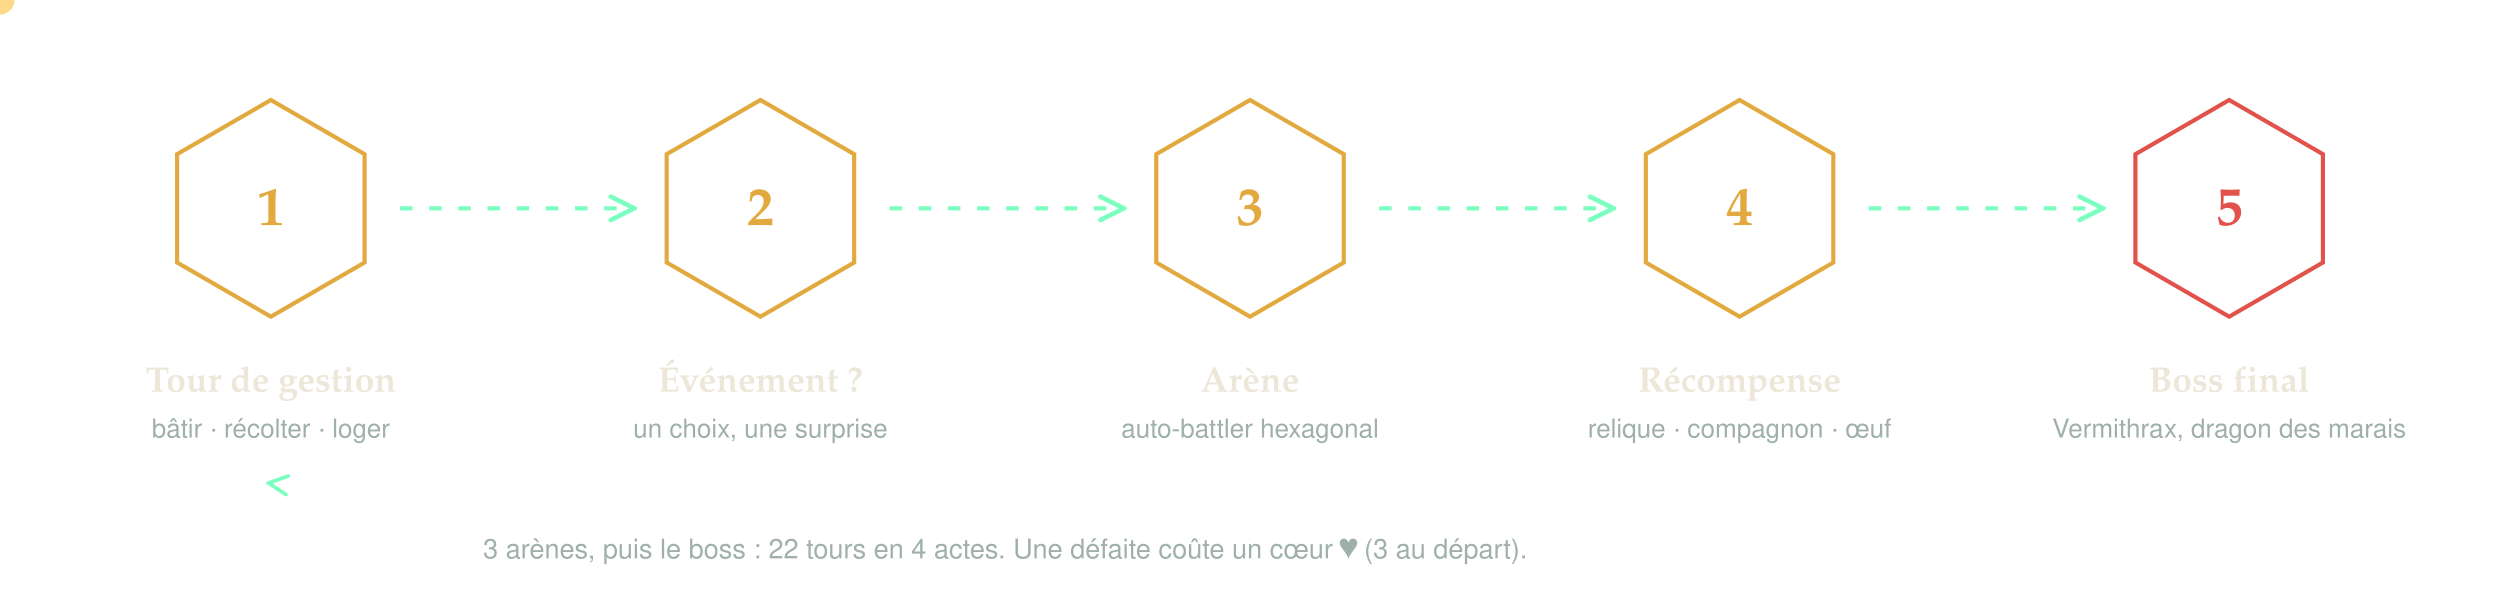
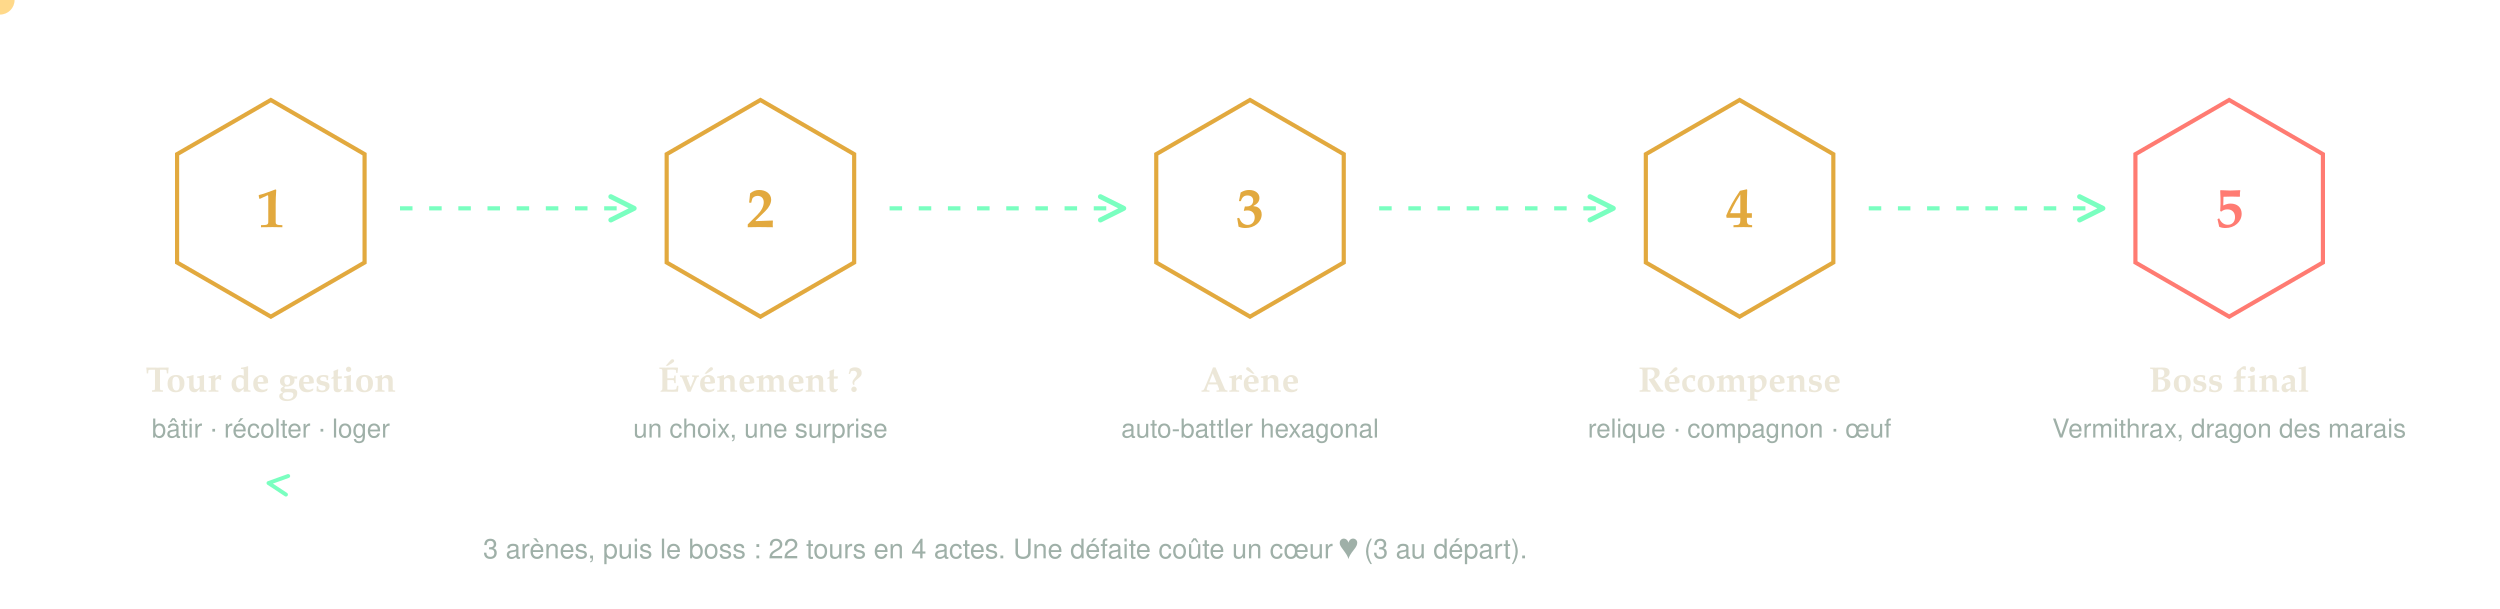
- <svg xmlns="http://www.w3.org/2000/svg" viewBox="0 0 1200 292" width="1200" height="292" role="img" aria-label="Boucle de jeu : tour de gestion, événement, arène, récompense, boss">
+ <svg xmlns="http://www.w3.org/2000/svg" viewBox="0 0 1200 292" width="1200" height="292" role="img" aria-label="Tour de gestion → Événement ? → Arène → Récompense → Boss final">
  <defs>
    <marker id="ar" viewBox="0 0 10 10" refX="8" refY="5" markerWidth="7" markerHeight="7" orient="auto-start-reverse">
-       <path d="M1 1L9 5L1 9" fill="none" stroke="#7affc0" stroke-width="1.6" stroke-linecap="round" />
+       <path d="M1 1L9 5L1 9" fill="none" stroke="#7affc0" stroke-width="1.7" stroke-linecap="round" stroke-linejoin="round" />
    </marker>
  </defs>
  <style>
- text{font-family:'Cinzel','Palatino Linotype','Book Antiqua',Georgia,serif}
+ text{font-family:'Cinzel','Trajan Pro','Palatino Linotype','Book Antiqua',Palatino,Georgia,serif}
.s{font-family:-apple-system,BlinkMacSystemFont,'Segoe UI',Helvetica,Arial,sans-serif}
- .c{text-anchor:middle}
- .flow{stroke-dasharray:6 8;animation:flow 1.4s linear infinite}@keyframes flow{to{stroke-dashoffset:-14}}
- .pulse{animation:pulse 3s ease-in-out infinite;transform-box:fill-box;transform-origin:center}@keyframes pulse{0%,100%{transform:scale(1)}50%{transform:scale(1.07)}}
- @media (prefers-reduced-motion: reduce){*{animation:none!important}animate,animateMotion,animateTransform{display:none}}
+ .m{font-family:ui-monospace,SFMono-Regular,Menlo,Consolas,monospace}
+ .c{text-anchor:middle}.e{text-anchor:end}
+ .flow{stroke-dasharray:6 8;animation:flow 1.4s linear infinite}@keyframes flow{to{stroke-dashoffset:-14}}.pulse{animation:pulse 3s ease-in-out infinite;transform-box:fill-box;transform-origin:center}@keyframes pulse{0%,100%{transform:scale(1)}50%{transform:scale(1.07)}}
+ @media (prefers-reduced-motion: reduce){*{animation:none!important}}
</style>
  <g class="pulse" style="animation-delay:0s">
-     <path d="M175.0 126.0L130.0 152.0L85.0 126.0L85.0 74.0L130.0 48.0L175.0 74.0Z" fill="rgba(255,255,255,0.05)" stroke="#e2a93e" stroke-width="2" />
-     <text class="c" x="130" y="108" font-size="26" font-weight="700" fill="#e2a93e">1</text>
+     <path d="M175.0 126.0L130.0 152.0L85.0 126.0L85.0 74.0L130.0 48.0L175.0 74.0Z" fill="rgba(255,255,255,0.085)" stroke="#e2a93e" stroke-width="2" />
+     <text class="c" x="130" y="109" font-size="27" font-weight="700" fill="#e2a93e">1</text>
  </g>
  <text class="c" x="130" y="188" font-size="17" font-weight="700" fill="#ece7d8">Tour de gestion</text>
  <text class="s c" x="130" y="210" font-size="12.5" fill="#9fb0a8">bâtir · récolter · loger</text>
  <path class="flow" d="M192 100H303" fill="none" stroke="#7affc0" stroke-width="2" marker-end="url(#ar)" />
  <g class="pulse" style="animation-delay:0.5s">
-     <path d="M410.0 126.0L365.0 152.0L320.0 126.0L320.0 74.0L365.0 48.0L410.0 74.0Z" fill="rgba(255,255,255,0.05)" stroke="#e2a93e" stroke-width="2" />
-     <text class="c" x="365" y="108" font-size="26" font-weight="700" fill="#e2a93e">2</text>
+     <path d="M410.0 126.0L365.0 152.0L320.0 126.0L320.0 74.0L365.0 48.0L410.0 74.0Z" fill="rgba(255,255,255,0.085)" stroke="#e2a93e" stroke-width="2" />
+     <text class="c" x="365" y="109" font-size="27" font-weight="700" fill="#e2a93e">2</text>
  </g>
  <text class="c" x="365" y="188" font-size="17" font-weight="700" fill="#ece7d8">Événement ?</text>
  <text class="s c" x="365" y="210" font-size="12.5" fill="#9fb0a8">un choix, une surprise</text>
  <path class="flow" d="M427 100H538" fill="none" stroke="#7affc0" stroke-width="2" marker-end="url(#ar)" />
  <g class="pulse" style="animation-delay:1s">
-     <path d="M645.0 126.0L600.0 152.0L555.0 126.0L555.0 74.0L600.0 48.0L645.0 74.0Z" fill="rgba(255,255,255,0.05)" stroke="#e2a93e" stroke-width="2" />
-     <text class="c" x="600" y="108" font-size="26" font-weight="700" fill="#e2a93e">3</text>
+     <path d="M645.0 126.0L600.0 152.0L555.0 126.0L555.0 74.0L600.0 48.0L645.0 74.0Z" fill="rgba(255,255,255,0.085)" stroke="#e2a93e" stroke-width="2" />
+     <text class="c" x="600" y="109" font-size="27" font-weight="700" fill="#e2a93e">3</text>
  </g>
  <text class="c" x="600" y="188" font-size="17" font-weight="700" fill="#ece7d8">Arène</text>
  <text class="s c" x="600" y="210" font-size="12.5" fill="#9fb0a8">auto-battler hexagonal</text>
  <path class="flow" d="M662 100H773" fill="none" stroke="#7affc0" stroke-width="2" marker-end="url(#ar)" />
  <g class="pulse" style="animation-delay:1.5s">
-     <path d="M880.0 126.0L835.0 152.0L790.0 126.0L790.0 74.0L835.0 48.0L880.0 74.0Z" fill="rgba(255,255,255,0.05)" stroke="#e2a93e" stroke-width="2" />
-     <text class="c" x="835" y="108" font-size="26" font-weight="700" fill="#e2a93e">4</text>
+     <path d="M880.0 126.0L835.0 152.0L790.0 126.0L790.0 74.0L835.0 48.0L880.0 74.0Z" fill="rgba(255,255,255,0.085)" stroke="#e2a93e" stroke-width="2" />
+     <text class="c" x="835" y="109" font-size="27" font-weight="700" fill="#e2a93e">4</text>
  </g>
  <text class="c" x="835" y="188" font-size="17" font-weight="700" fill="#ece7d8">Récompense</text>
  <text class="s c" x="835" y="210" font-size="12.5" fill="#9fb0a8">relique · compagnon · œuf</text>
  <path class="flow" d="M897 100H1008" fill="none" stroke="#7affc0" stroke-width="2" marker-end="url(#ar)" />
  <g class="pulse" style="animation-delay:2s">
-     <path d="M1115.0 126.0L1070.0 152.0L1025.0 126.0L1025.0 74.0L1070.0 48.0L1115.0 74.0Z" fill="rgba(255,255,255,0.05)" stroke="#e0524a" stroke-width="2" />
-     <text class="c" x="1070" y="108" font-size="26" font-weight="700" fill="#e0524a">5</text>
+     <path d="M1115.0 126.0L1070.0 152.0L1025.0 126.0L1025.0 74.0L1070.0 48.0L1115.0 74.0Z" fill="rgba(255,255,255,0.085)" stroke="#ff7b72" stroke-width="2" />
+     <text class="c" x="1070" y="109" font-size="27" font-weight="700" fill="#ff7b72">5</text>
  </g>
  <text class="c" x="1070" y="188" font-size="17" font-weight="700" fill="#ece7d8">Boss final</text>
  <text class="s c" x="1070" y="210" font-size="12.5" fill="#9fb0a8">Vermithrax, dragon des marais</text>
-   <path class="flow" d="M835 232q-340 44 -705 0" fill="none" stroke="rgba(255,255,255,0.22)" stroke-width="1.6" marker-end="url(#ar)" style="animation-direction:normal" />
+   <path class="flow" d="M835 232q-340 44 -705 0" fill="none" stroke="rgba(255,255,255,0.2)" stroke-width="1.6" marker-end="url(#ar)" />
  <text class="s c" x="482.5" y="268" font-size="13" fill="#9fb0a8">3 arènes, puis le boss : 22 tours en 4 actes. Une défaite coûte un cœur ♥ (3 au départ).</text>
  <circle r="7" fill="#ffd98a">
    <animateMotion dur="10s" repeatCount="indefinite" path="M130 100H1070" />
  </circle>
</svg>
